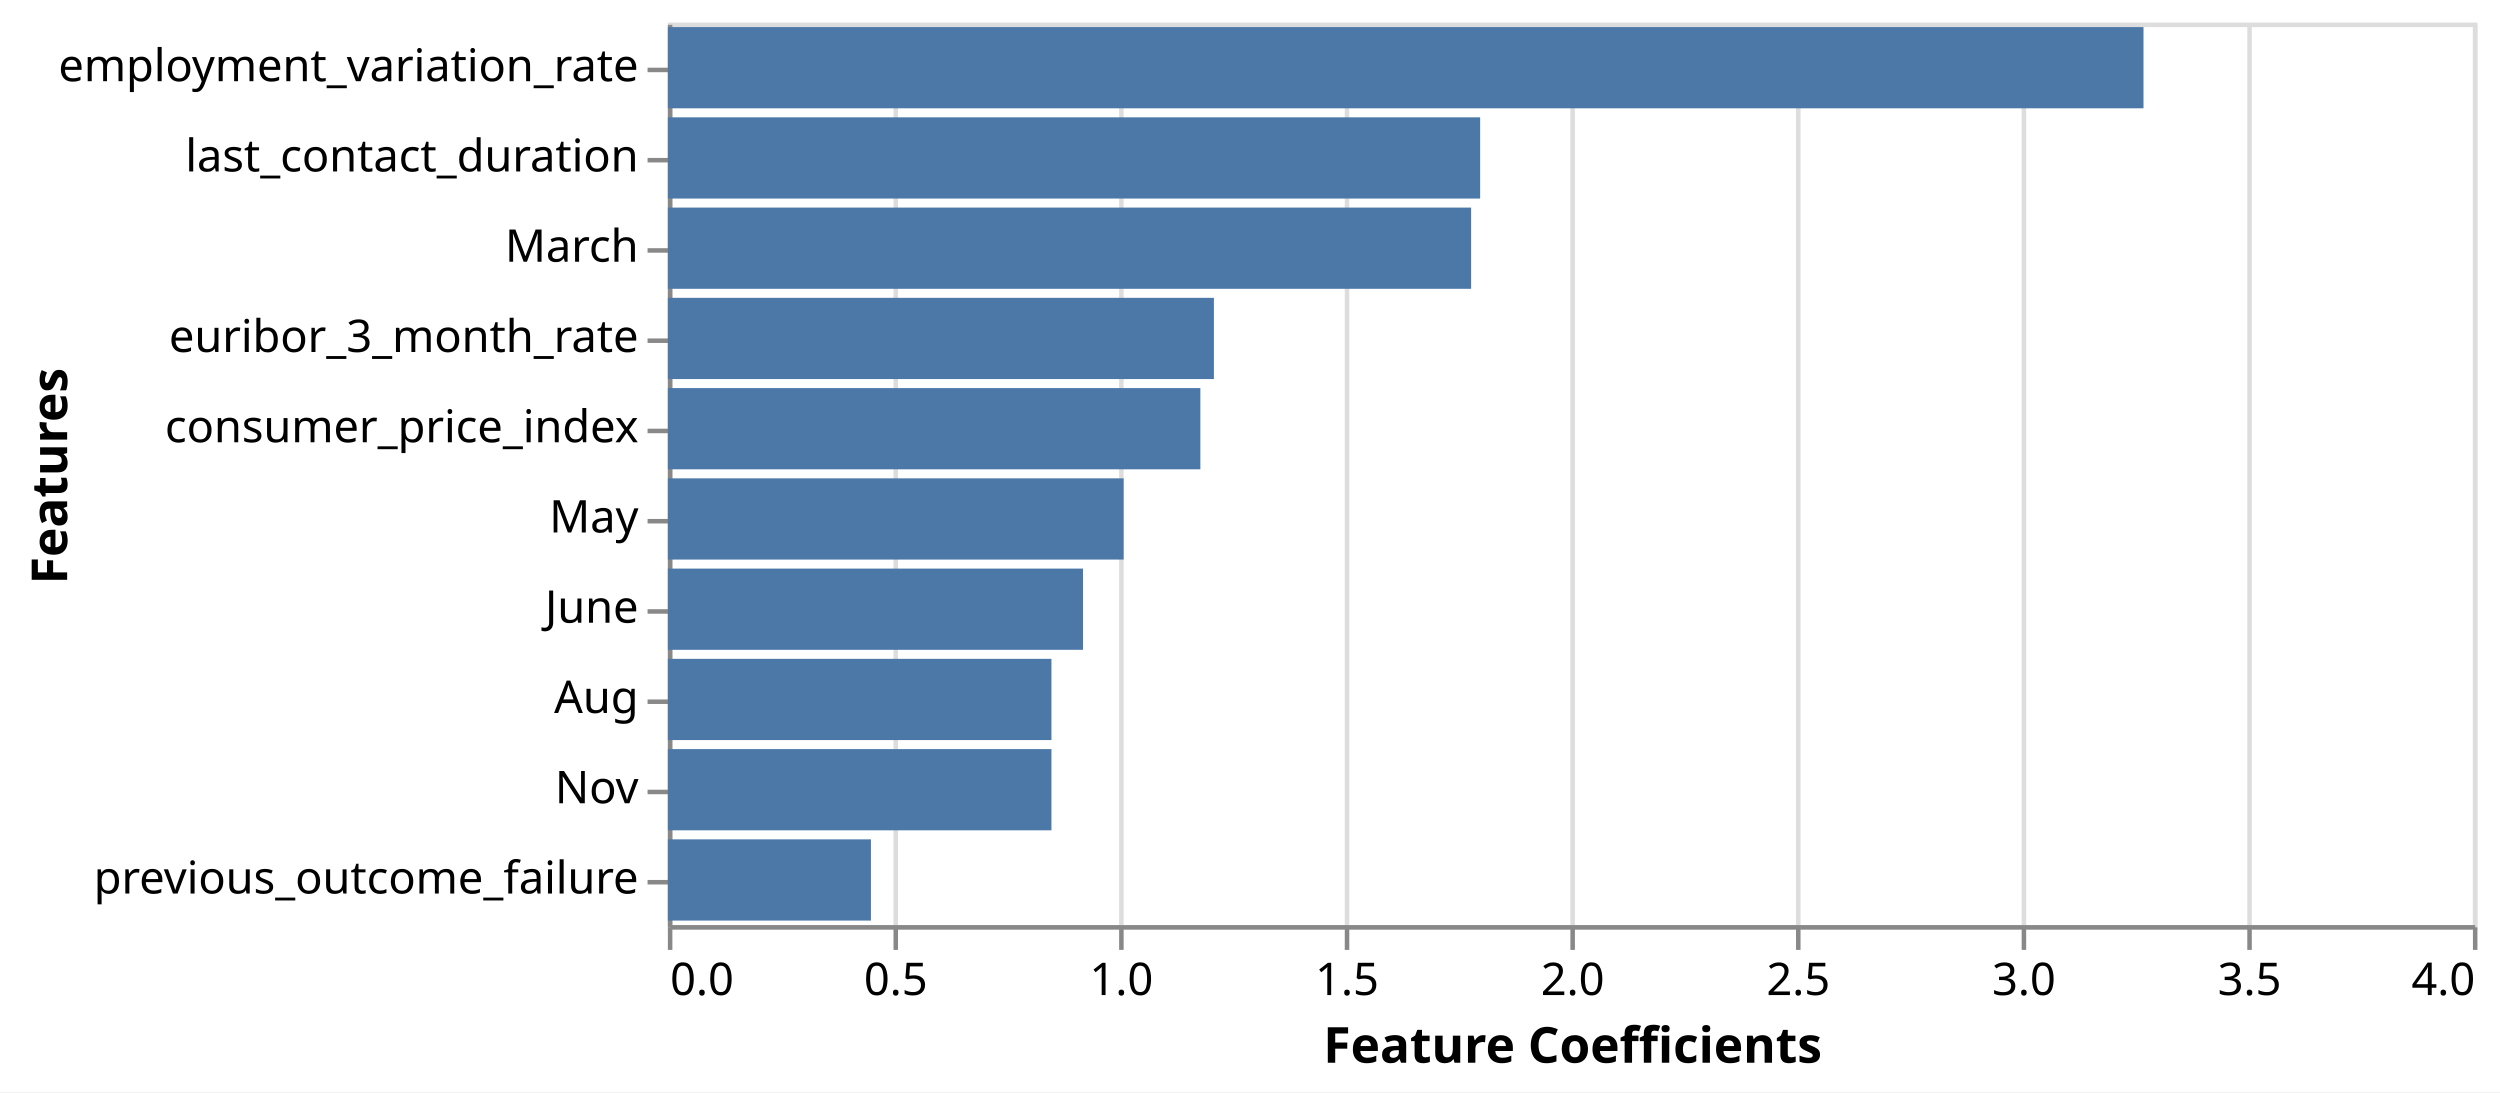
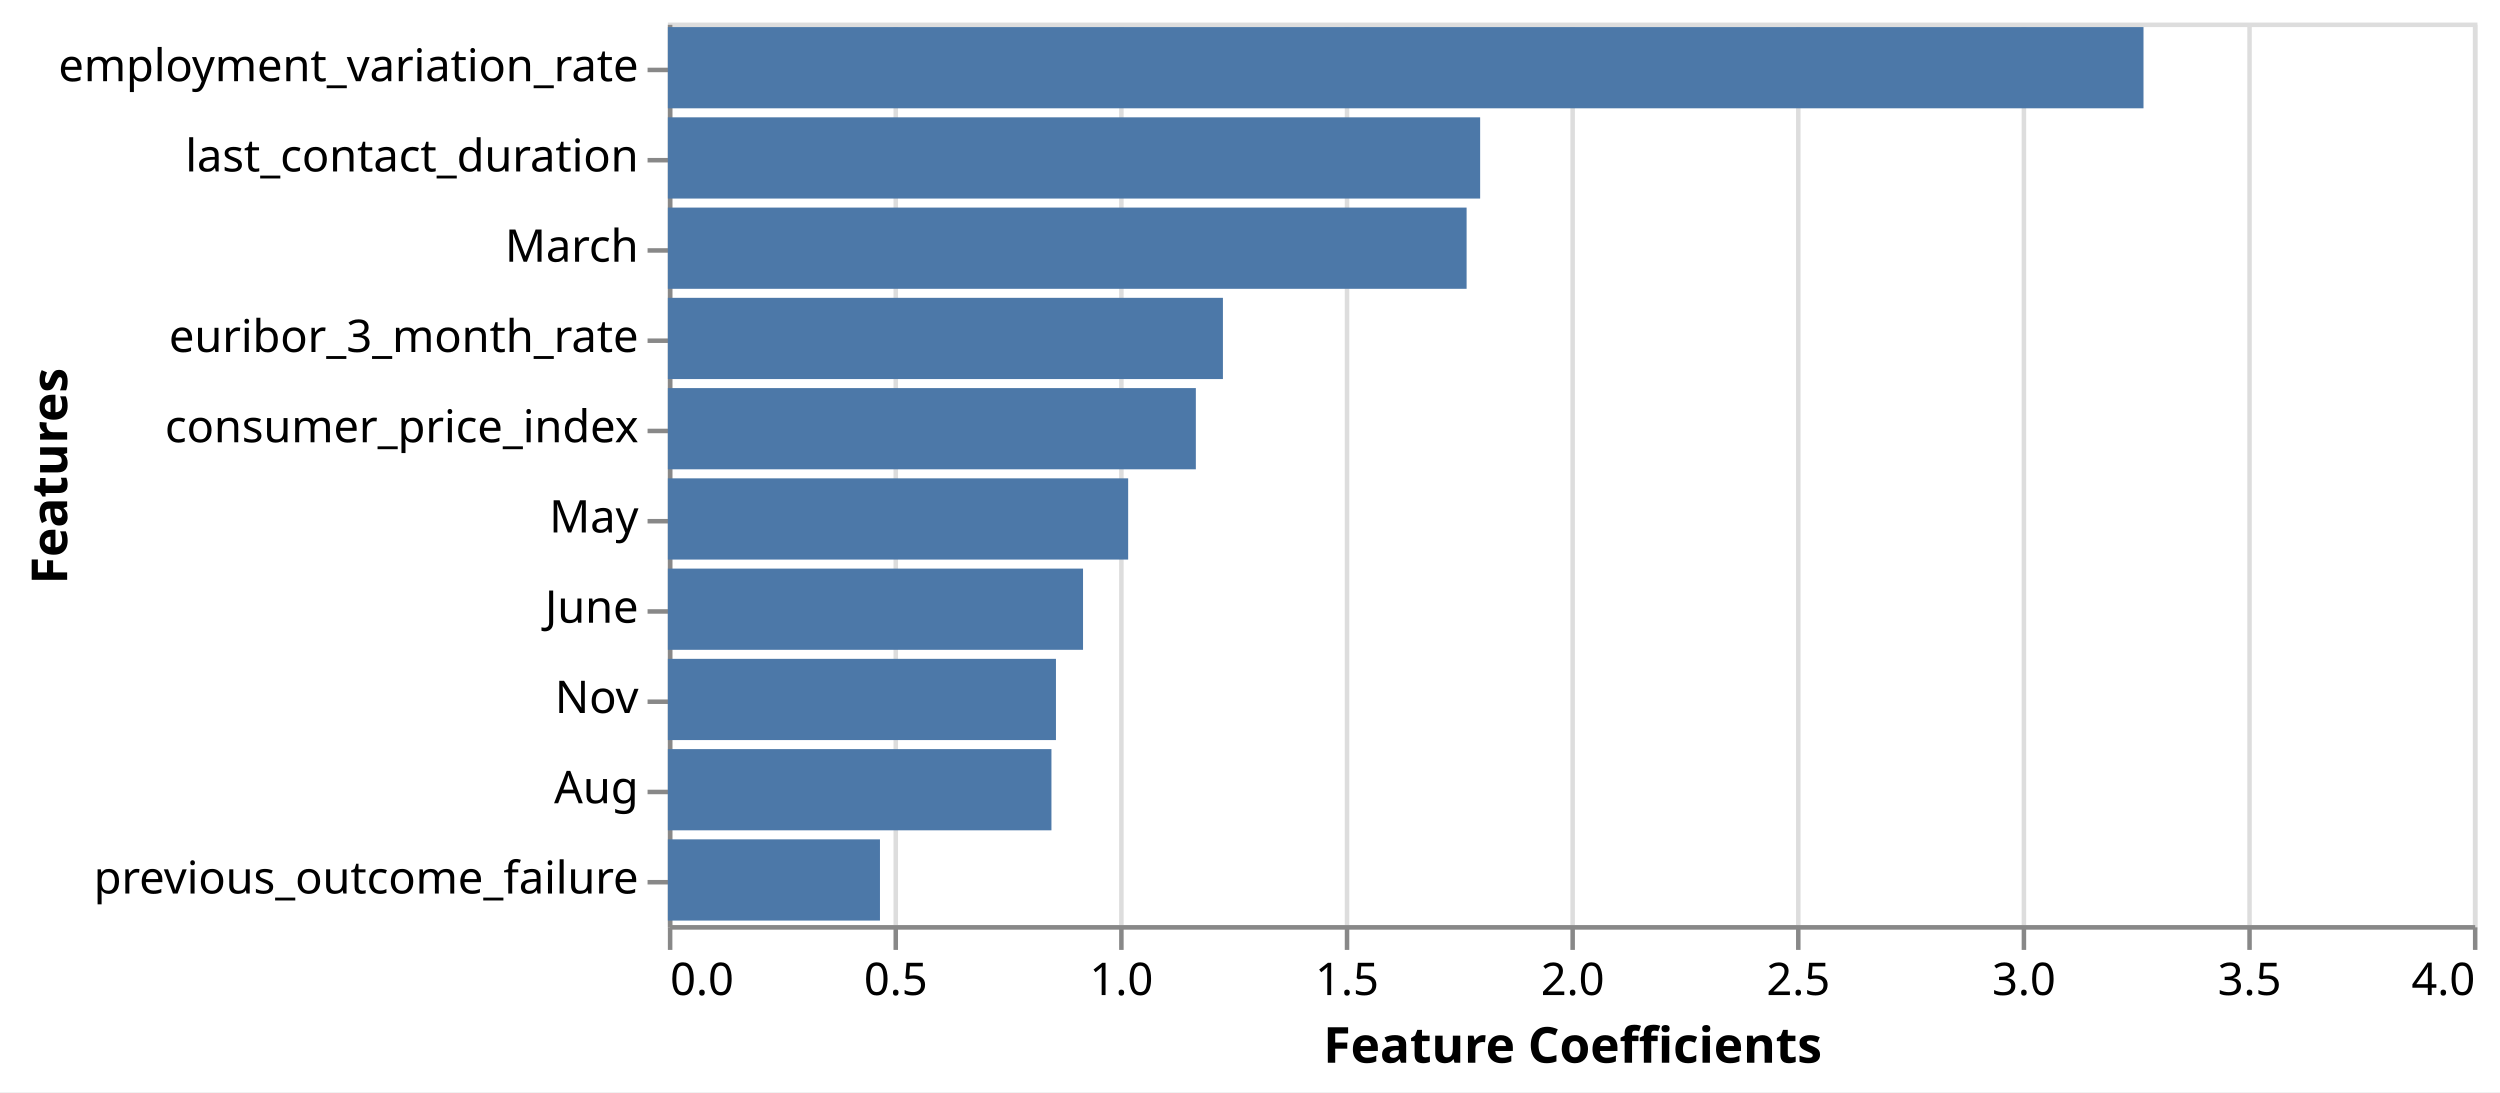
<svg xmlns="http://www.w3.org/2000/svg" class="marks" width="554" height="242" viewBox="0 0 554 242" version="1.1">
  <rect width="554" height="242" style="fill: white;" />
  <g transform="translate(148,5)">
    <g class="mark-group role-frame root">
      <g transform="translate(0,0)">
        <path class="background" d="M0.5,0.5h400v200h-400Z" style="fill: none; stroke: #ddd;" />
        <g>
          <g class="mark-group role-axis">
            <g transform="translate(0.5,200.5)">
              <path class="background" d="M0,0h0v0h0Z" style="pointer-events: none; fill: none;" />
              <g>
                <g class="mark-rule role-axis-grid" style="pointer-events: none;">
                  <line transform="translate(0,0)" x2="0" y2="-200" style="fill: none; stroke: #ddd; stroke-width: 1; opacity: 1;" />
                  <line transform="translate(50,0)" x2="0" y2="-200" style="fill: none; stroke: #ddd; stroke-width: 1; opacity: 1;" />
                  <line transform="translate(100,0)" x2="0" y2="-200" style="fill: none; stroke: #ddd; stroke-width: 1; opacity: 1;" />
                  <line transform="translate(150,0)" x2="0" y2="-200" style="fill: none; stroke: #ddd; stroke-width: 1; opacity: 1;" />
                  <line transform="translate(200,0)" x2="0" y2="-200" style="fill: none; stroke: #ddd; stroke-width: 1; opacity: 1;" />
                  <line transform="translate(250,0)" x2="0" y2="-200" style="fill: none; stroke: #ddd; stroke-width: 1; opacity: 1;" />
                  <line transform="translate(300,0)" x2="0" y2="-200" style="fill: none; stroke: #ddd; stroke-width: 1; opacity: 1;" />
                  <line transform="translate(350,0)" x2="0" y2="-200" style="fill: none; stroke: #ddd; stroke-width: 1; opacity: 1;" />
                  <line transform="translate(400,0)" x2="0" y2="-200" style="fill: none; stroke: #ddd; stroke-width: 1; opacity: 1;" />
                </g>
              </g>
              <path class="foreground" d="" style="pointer-events: none; display: none; fill: none;" />
            </g>
          </g>
          <g class="mark-group role-axis">
            <g transform="translate(0.5,200.5)">
              <path class="background" d="M0,0h0v0h0Z" style="pointer-events: none; fill: none;" />
              <g>
                <g class="mark-rule role-axis-tick" style="pointer-events: none;">
                  <line transform="translate(0,0)" x2="0" y2="5" style="fill: none; stroke: #888; stroke-width: 1; opacity: 1;" />
                  <line transform="translate(50,0)" x2="0" y2="5" style="fill: none; stroke: #888; stroke-width: 1; opacity: 1;" />
                  <line transform="translate(100,0)" x2="0" y2="5" style="fill: none; stroke: #888; stroke-width: 1; opacity: 1;" />
                  <line transform="translate(150,0)" x2="0" y2="5" style="fill: none; stroke: #888; stroke-width: 1; opacity: 1;" />
                  <line transform="translate(200,0)" x2="0" y2="5" style="fill: none; stroke: #888; stroke-width: 1; opacity: 1;" />
                  <line transform="translate(250,0)" x2="0" y2="5" style="fill: none; stroke: #888; stroke-width: 1; opacity: 1;" />
                  <line transform="translate(300,0)" x2="0" y2="5" style="fill: none; stroke: #888; stroke-width: 1; opacity: 1;" />
                  <line transform="translate(350,0)" x2="0" y2="5" style="fill: none; stroke: #888; stroke-width: 1; opacity: 1;" />
                  <line transform="translate(400,0)" x2="0" y2="5" style="fill: none; stroke: #888; stroke-width: 1; opacity: 1;" />
                </g>
                <g class="mark-text role-axis-label" style="pointer-events: none;">
                  <text text-anchor="start" transform="translate(0,15)" style="font-family: sans-serif; font-size: 10px; fill: #000; opacity: 1;">0.0</text>
                  <text text-anchor="middle" transform="translate(50,15)" style="font-family: sans-serif; font-size: 10px; fill: #000; opacity: 1;">0.5</text>
                  <text text-anchor="middle" transform="translate(100,15)" style="font-family: sans-serif; font-size: 10px; fill: #000; opacity: 1;">1.0</text>
                  <text text-anchor="middle" transform="translate(150,15)" style="font-family: sans-serif; font-size: 10px; fill: #000; opacity: 1;">1.5</text>
                  <text text-anchor="middle" transform="translate(200,15)" style="font-family: sans-serif; font-size: 10px; fill: #000; opacity: 1;">2.0</text>
                  <text text-anchor="middle" transform="translate(250,15)" style="font-family: sans-serif; font-size: 10px; fill: #000; opacity: 1;">2.5</text>
                  <text text-anchor="middle" transform="translate(300,15)" style="font-family: sans-serif; font-size: 10px; fill: #000; opacity: 1;">3.0</text>
                  <text text-anchor="middle" transform="translate(350,15)" style="font-family: sans-serif; font-size: 10px; fill: #000; opacity: 1;">3.5</text>
                  <text text-anchor="end" transform="translate(400,15)" style="font-family: sans-serif; font-size: 10px; fill: #000; opacity: 1;">4.0</text>
                </g>
                <g class="mark-rule role-axis-domain" style="pointer-events: none;">
                  <line transform="translate(0,0)" x2="400" y2="0" style="fill: none; stroke: #888; stroke-width: 1; opacity: 1;" />
                </g>
                <g class="mark-text role-axis-title" style="pointer-events: none;">
                  <text text-anchor="middle" transform="translate(200,30)" style="font-family: sans-serif; font-size: 11px; font-weight: bold; fill: #000; opacity: 1;">Feature Coefficients</text>
                </g>
              </g>
              <path class="foreground" d="" style="pointer-events: none; display: none; fill: none;" />
            </g>
          </g>
          <g class="mark-group role-axis">
            <g transform="translate(0.5,0.5)">
              <path class="background" d="M0,0h0v0h0Z" style="pointer-events: none; fill: none;" />
              <g>
                <g class="mark-rule role-axis-tick" style="pointer-events: none;">
                  <line transform="translate(0,10)" x2="-5" y2="0" style="fill: none; stroke: #888; stroke-width: 1; opacity: 1;" />
                  <line transform="translate(0,30)" x2="-5" y2="0" style="fill: none; stroke: #888; stroke-width: 1; opacity: 1;" />
                  <line transform="translate(0,50)" x2="-5" y2="0" style="fill: none; stroke: #888; stroke-width: 1; opacity: 1;" />
                  <line transform="translate(0,70)" x2="-5" y2="0" style="fill: none; stroke: #888; stroke-width: 1; opacity: 1;" />
                  <line transform="translate(0,90)" x2="-5" y2="0" style="fill: none; stroke: #888; stroke-width: 1; opacity: 1;" />
                  <line transform="translate(0,110)" x2="-5" y2="0" style="fill: none; stroke: #888; stroke-width: 1; opacity: 1;" />
                  <line transform="translate(0,130)" x2="-5" y2="0" style="fill: none; stroke: #888; stroke-width: 1; opacity: 1;" />
                  <line transform="translate(0,150)" x2="-5" y2="0" style="fill: none; stroke: #888; stroke-width: 1; opacity: 1;" />
                  <line transform="translate(0,170)" x2="-5" y2="0" style="fill: none; stroke: #888; stroke-width: 1; opacity: 1;" />
                  <line transform="translate(0,190)" x2="-5" y2="0" style="fill: none; stroke: #888; stroke-width: 1; opacity: 1;" />
                </g>
                <g class="mark-text role-axis-label" style="pointer-events: none;">
                  <text text-anchor="end" transform="translate(-7,12.5)" style="font-family: sans-serif; font-size: 10px; fill: #000; opacity: 1;">employment_variation_rate</text>
                  <text text-anchor="end" transform="translate(-7,32.5)" style="font-family: sans-serif; font-size: 10px; fill: #000; opacity: 1;">last_contact_duration</text>
                  <text text-anchor="end" transform="translate(-7,52.5)" style="font-family: sans-serif; font-size: 10px; fill: #000; opacity: 1;">March</text>
                  <text text-anchor="end" transform="translate(-7,72.5)" style="font-family: sans-serif; font-size: 10px; fill: #000; opacity: 1;">euribor_3_month_rate</text>
                  <text text-anchor="end" transform="translate(-7,92.5)" style="font-family: sans-serif; font-size: 10px; fill: #000; opacity: 1;">consumer_price_index</text>
                  <text text-anchor="end" transform="translate(-7,112.5)" style="font-family: sans-serif; font-size: 10px; fill: #000; opacity: 1;">May</text>
                  <text text-anchor="end" transform="translate(-7,132.5)" style="font-family: sans-serif; font-size: 10px; fill: #000; opacity: 1;">June</text>
-                   <text text-anchor="end" transform="translate(-7,152.5)" style="font-family: sans-serif; font-size: 10px; fill: #000; opacity: 1;">Aug</text>
-                   <text text-anchor="end" transform="translate(-7,172.5)" style="font-family: sans-serif; font-size: 10px; fill: #000; opacity: 1;">Nov</text>
+                   <text text-anchor="end" transform="translate(-7,152.5)" style="font-family: sans-serif; font-size: 10px; fill: #000; opacity: 1;">Nov</text>
+                   <text text-anchor="end" transform="translate(-7,172.5)" style="font-family: sans-serif; font-size: 10px; fill: #000; opacity: 1;">Aug</text>
                  <text text-anchor="end" transform="translate(-7,192.5)" style="font-family: sans-serif; font-size: 10px; fill: #000; opacity: 1;">previous_outcome_failure</text>
                </g>
                <g class="mark-rule role-axis-domain" style="pointer-events: none;">
                  <line transform="translate(0,0)" x2="0" y2="200" style="fill: none; stroke: #888; stroke-width: 1; opacity: 1;" />
                </g>
                <g class="mark-text role-axis-title" style="pointer-events: none;">
                  <text text-anchor="middle" transform="translate(-131.6201,100) rotate(-90) translate(0,-2)" style="font-family: sans-serif; font-size: 11px; font-weight: bold; fill: #000; opacity: 1;">Features</text>
                </g>
              </g>
              <path class="foreground" d="" style="pointer-events: none; display: none; fill: none;" />
            </g>
          </g>
          <g class="mark-rect role-mark marks">
            <path d="M0,1h327v18h-327Z" style="fill: #4c78a8;" />
            <path d="M0,21h180v18h-180Z" style="fill: #4c78a8;" />
-             <path d="M0,41h178v18h-178Z" style="fill: #4c78a8;" />
-             <path d="M0,61h121v18h-121Z" style="fill: #4c78a8;" />
-             <path d="M0,81h118v18h-118Z" style="fill: #4c78a8;" />
-             <path d="M0,101h101v18h-101Z" style="fill: #4c78a8;" />
+             <path d="M0,41h177v18h-177Z" style="fill: #4c78a8;" />
+             <path d="M0,61h123v18h-123Z" style="fill: #4c78a8;" />
+             <path d="M0,81h117v18h-117Z" style="fill: #4c78a8;" />
+             <path d="M0,101h102v18h-102Z" style="fill: #4c78a8;" />
            <path d="M0,121h92v18h-92Z" style="fill: #4c78a8;" />
-             <path d="M0,141h85v18h-85Z" style="fill: #4c78a8;" />
+             <path d="M0,141h86v18h-86Z" style="fill: #4c78a8;" />
            <path d="M0,161h85v18h-85Z" style="fill: #4c78a8;" />
-             <path d="M0,181h45v18h-45Z" style="fill: #4c78a8;" />
+             <path d="M0,181h47v18h-47Z" style="fill: #4c78a8;" />
          </g>
        </g>
        <path class="foreground" d="" style="display: none; fill: none;" />
      </g>
    </g>
  </g>
</svg>
